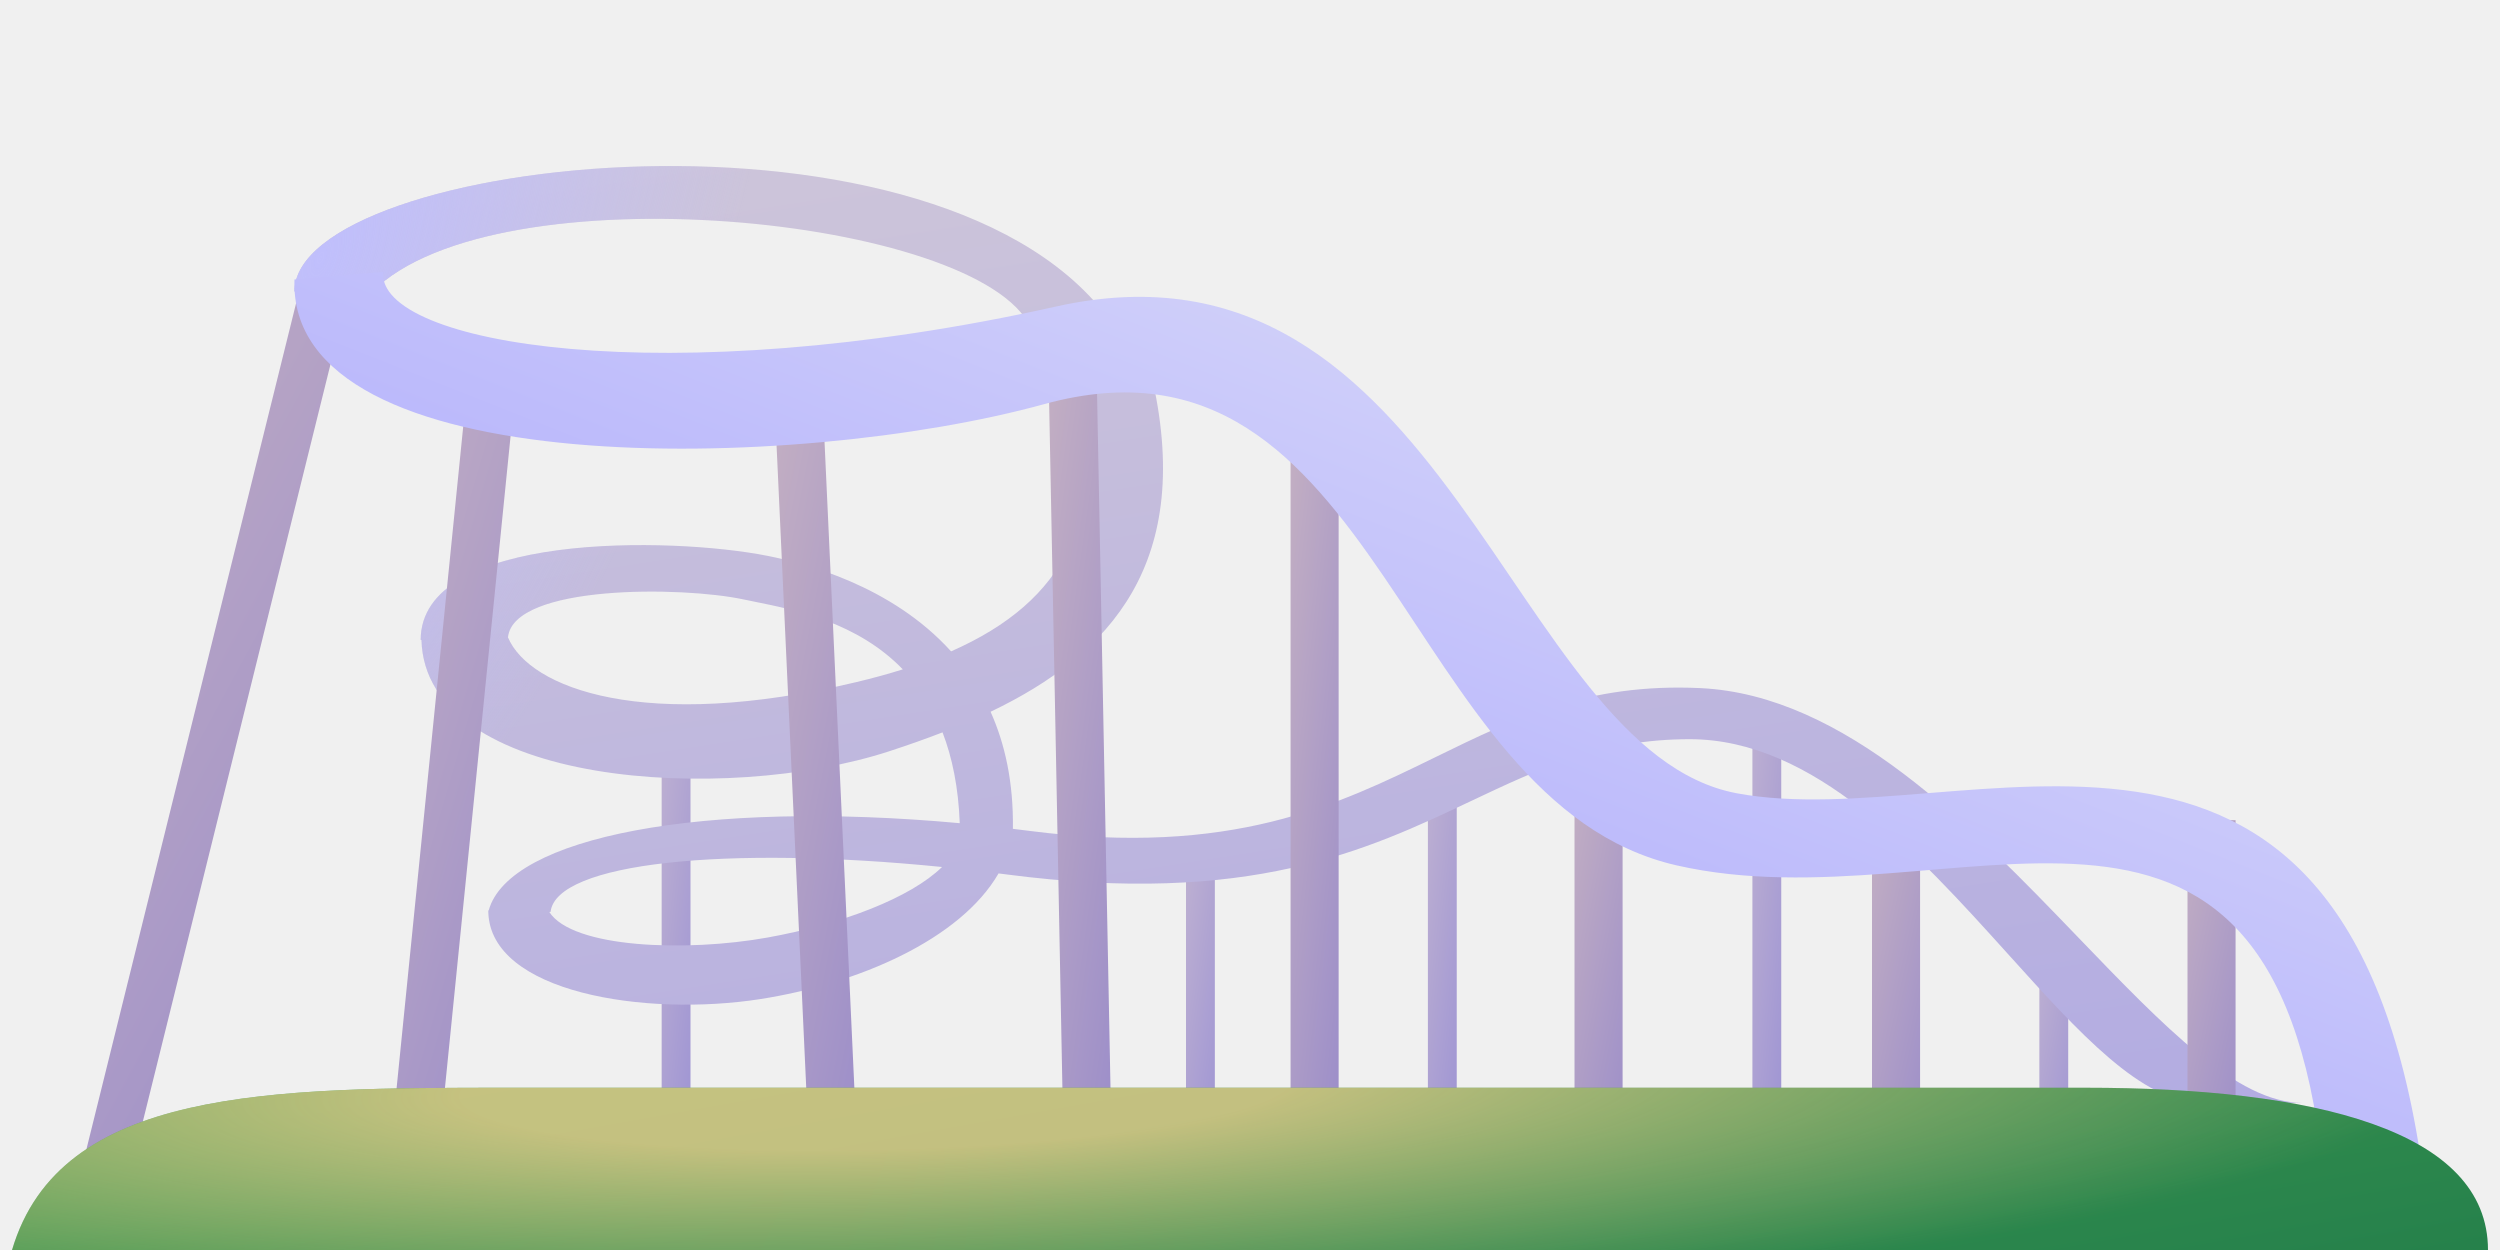
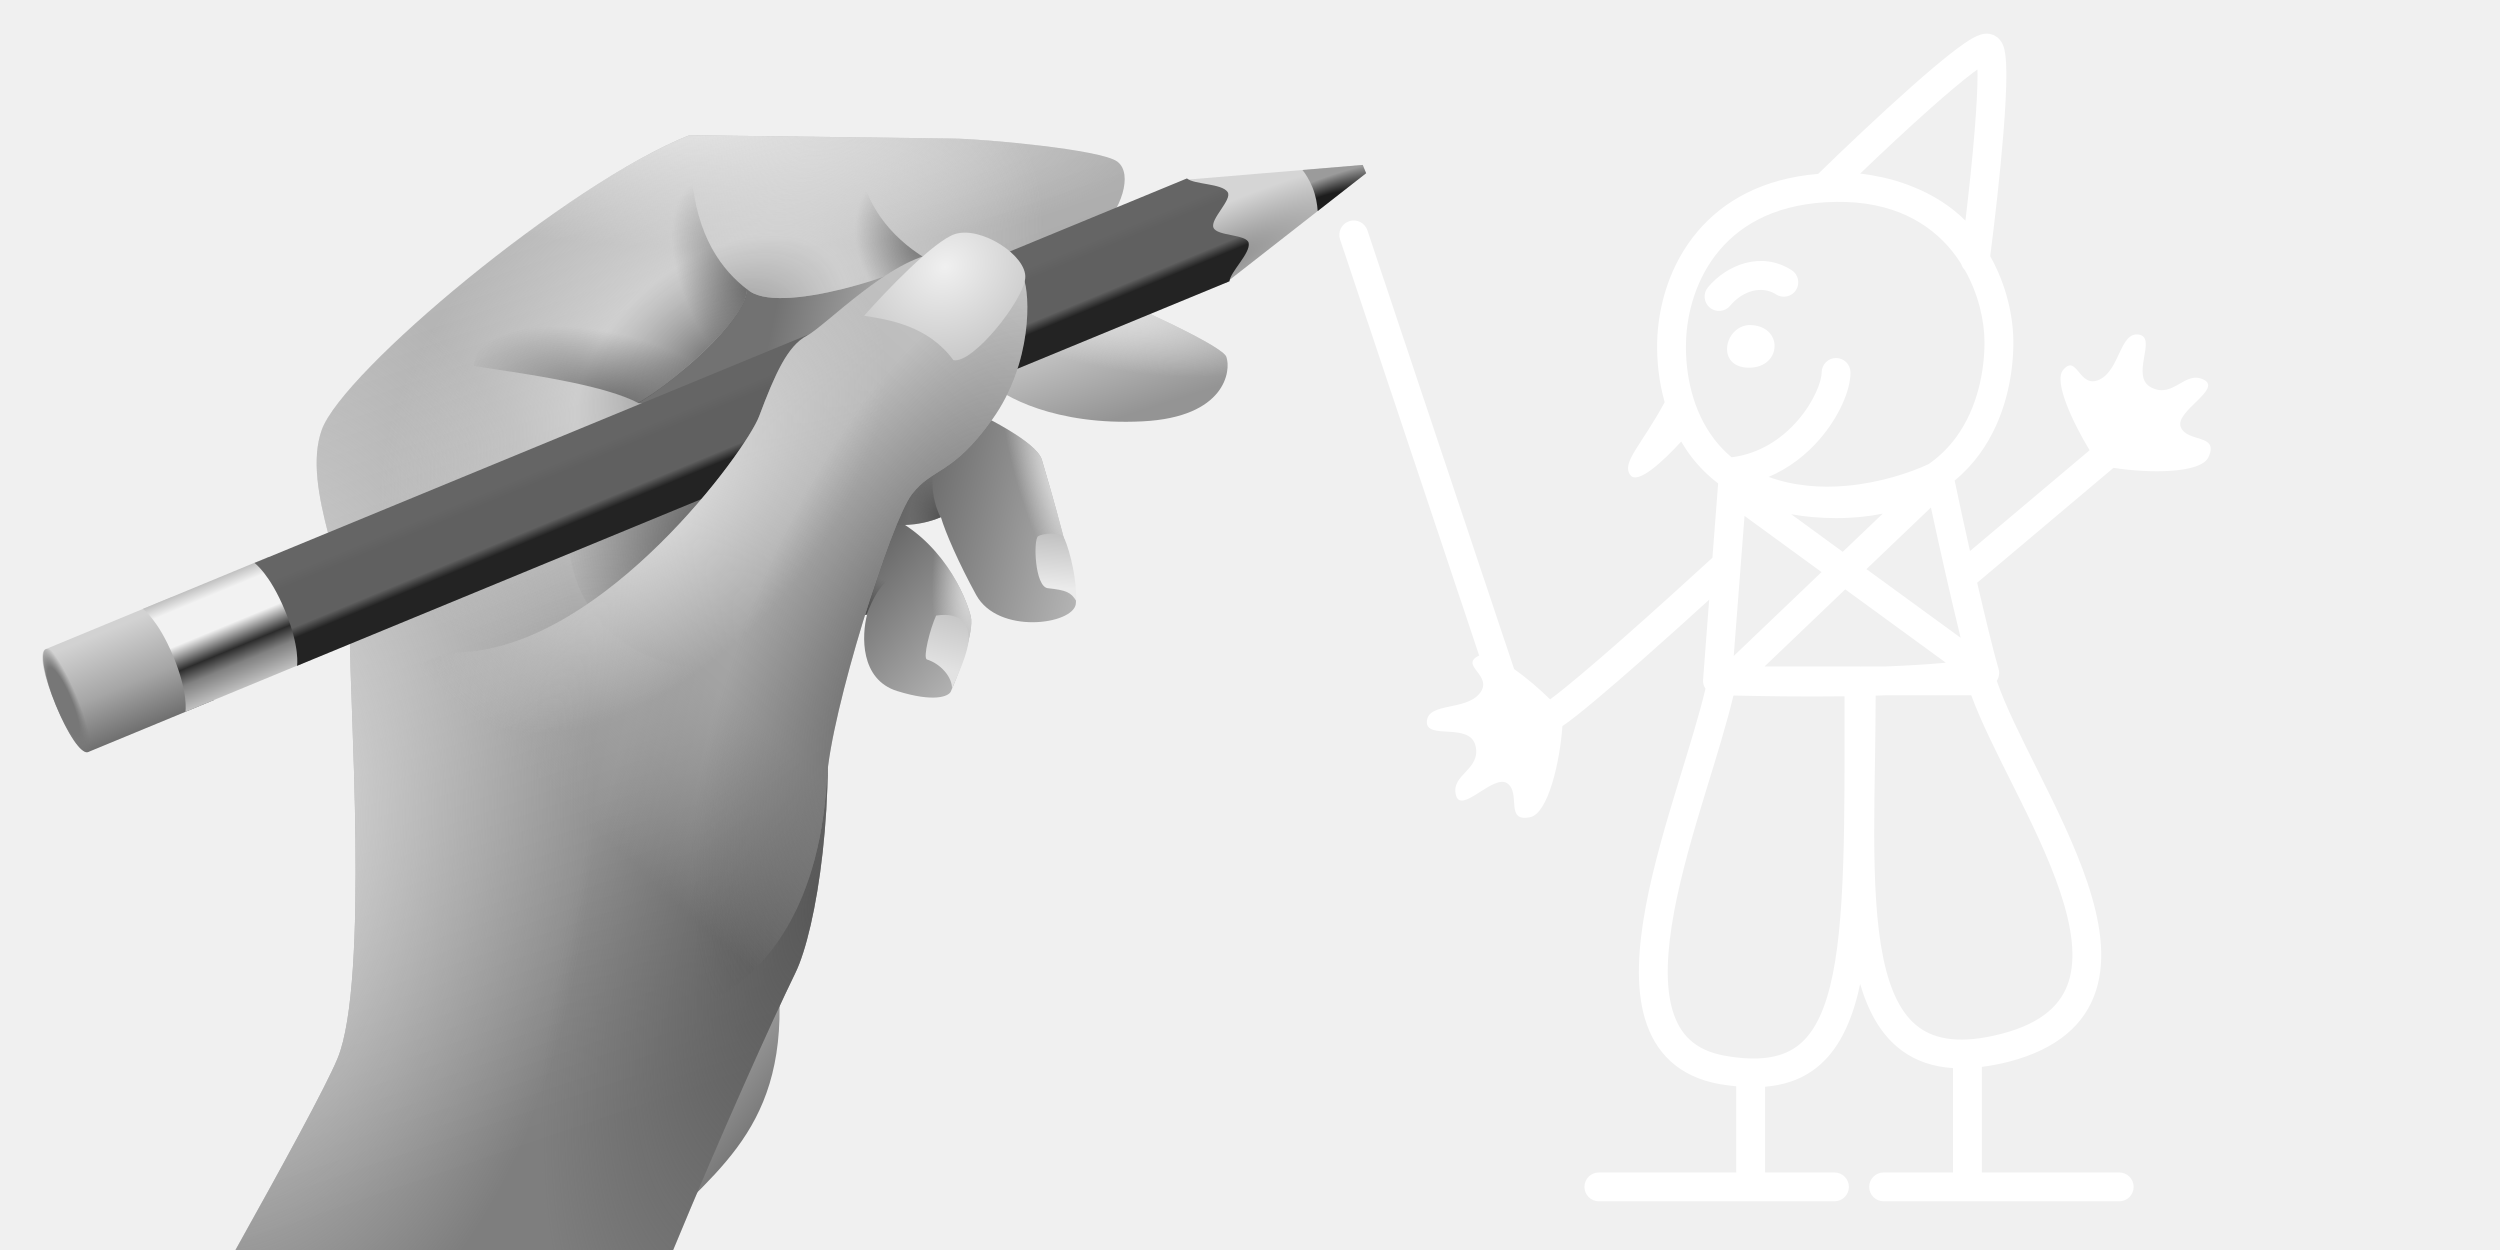
<svg xmlns="http://www.w3.org/2000/svg" viewBox="0 0 240 120" fill="none">
-   <path fill-rule="evenodd" clip-rule="evenodd" d="M63.519 117.855V71.541H66.288V117.855H63.519Z" fill="url(#paint0_linear_7588_1356)" />
-   <path fill-rule="evenodd" clip-rule="evenodd" d="M113.856 117.855L113.856 83.656L116.625 83.656L116.625 117.855L113.856 117.855Z" fill="url(#paint1_linear_7588_1356)" />
-   <path fill-rule="evenodd" clip-rule="evenodd" d="M137.077 117.855L137.077 74.755L139.846 74.755L139.846 117.855L137.077 117.855Z" fill="url(#paint2_linear_7588_1356)" />
-   <path fill-rule="evenodd" clip-rule="evenodd" d="M168.231 117.855L168.231 69.1L171 69.1L171 117.855L168.231 117.855Z" fill="url(#paint3_linear_7588_1356)" />
-   <path fill-rule="evenodd" clip-rule="evenodd" d="M195.779 117.855L195.779 92.022L198.548 92.022L198.548 117.855L195.779 117.855Z" fill="url(#paint4_linear_7588_1356)" />
-   <path fill-rule="evenodd" clip-rule="evenodd" d="M28.269 27.981C28.269 15 91.154 7.789 107.019 31.443L98.942 31.442C94.038 20.769 47.596 16.154 35.769 27.981H28.269ZM73.702 53.365C64.466 51.518 40.385 51.058 40.385 61.442H40.461C40.85 75.458 69.627 77.273 85.385 72.115C87.106 71.552 88.813 70.955 90.483 70.308C91.408 72.699 92.006 75.57 92.136 79.026C67.476 76.766 48.87 80.337 46.913 87.404H46.875C46.875 87.45 46.876 87.496 46.877 87.542C46.876 87.544 46.876 87.546 46.875 87.548H46.877C47.059 95.294 61.939 97.634 72.979 95.914C82.381 94.449 92.195 90.194 95.862 83.848C96.105 83.879 96.349 83.91 96.593 83.942C119.909 86.989 131.226 81.631 141.212 76.903C147.775 73.796 153.763 70.962 162.204 70.962C174.158 70.962 184.088 81.969 192.797 91.62C199.596 99.156 205.649 105.866 211.339 105.866H220.962C214.785 105.866 207.691 98.494 199.607 90.093C189.18 79.256 177.104 66.708 163.224 66.058C152.39 65.55 145.333 69.003 137.876 72.651C128.374 77.299 118.223 82.265 98.78 79.76C98.264 79.693 97.749 79.629 97.237 79.568C97.303 75.117 96.48 71.412 95.096 68.329C106.56 62.846 114.805 53.976 110.481 35.769L103.558 37.212C106.128 49.596 102.452 57.627 91.303 62.531C85.563 56.18 77.231 54.071 73.702 53.365ZM90.436 83.231C69.672 81.151 53.385 82.815 52.853 87.548H52.731C54.962 91.021 65.862 91.415 73.702 90C80.878 88.705 87.422 86.177 90.436 83.231ZM82.212 65.481C61.894 70.319 50.817 66.076 48.763 61.185C49.288 56.111 65.435 56.271 71.394 57.548C71.747 57.623 72.128 57.7 72.535 57.782L72.537 57.783L72.539 57.783L72.54 57.783C76.346 58.551 82.314 59.754 86.669 64.258C85.271 64.699 83.786 65.106 82.212 65.481Z" fill="url(#paint5_linear_7588_1356)" />
-   <path fill-rule="evenodd" clip-rule="evenodd" d="M28.269 27.981C28.269 15 91.154 7.789 107.019 31.443L98.942 31.442C94.038 20.769 47.596 16.154 35.769 27.981H28.269ZM73.702 53.365C64.466 51.518 40.385 51.058 40.385 61.442H40.461C40.85 75.458 69.627 77.273 85.385 72.115C87.106 71.552 88.813 70.955 90.483 70.308C91.408 72.699 92.006 75.57 92.136 79.026C67.476 76.766 48.87 80.337 46.913 87.404H46.875C46.875 87.45 46.876 87.496 46.877 87.542C46.876 87.544 46.876 87.546 46.875 87.548H46.877C47.059 95.294 61.939 97.634 72.979 95.914C82.381 94.449 92.195 90.194 95.862 83.848C96.105 83.879 96.349 83.91 96.593 83.942C119.909 86.989 131.226 81.631 141.212 76.903C147.775 73.796 153.763 70.962 162.204 70.962C174.158 70.962 184.088 81.969 192.797 91.62C199.596 99.156 205.649 105.866 211.339 105.866H220.962C214.785 105.866 207.691 98.494 199.607 90.093C189.18 79.256 177.104 66.708 163.224 66.058C152.39 65.55 145.333 69.003 137.876 72.651C128.374 77.299 118.223 82.265 98.78 79.76C98.264 79.693 97.749 79.629 97.237 79.568C97.303 75.117 96.48 71.412 95.096 68.329C106.56 62.846 114.805 53.976 110.481 35.769L103.558 37.212C106.128 49.596 102.452 57.627 91.303 62.531C85.563 56.18 77.231 54.071 73.702 53.365ZM90.436 83.231C69.672 81.151 53.385 82.815 52.853 87.548H52.731C54.962 91.021 65.862 91.415 73.702 90C80.878 88.705 87.422 86.177 90.436 83.231ZM82.212 65.481C61.894 70.319 50.817 66.076 48.763 61.185C49.288 56.111 65.435 56.271 71.394 57.548C71.747 57.623 72.128 57.7 72.535 57.782L72.537 57.783L72.539 57.783L72.54 57.783C76.346 58.551 82.314 59.754 86.669 64.258C85.271 64.699 83.786 65.106 82.212 65.481Z" fill="url(#paint6_radial_7588_1356)" />
-   <path fill-rule="evenodd" clip-rule="evenodd" d="M6.846 116.184L28.914 27.137L33.394 28.247L11.326 117.294L6.846 116.184Z" fill="url(#paint7_linear_7588_1356)" />
-   <path fill-rule="evenodd" clip-rule="evenodd" d="M36.79 117.203L44.723 38.425L49.315 38.888L41.383 117.666L36.79 117.203Z" fill="url(#paint8_linear_7588_1356)" />
-   <path fill-rule="evenodd" clip-rule="evenodd" d="M78.03 118.097L74.424 40.043L79.035 39.83L82.64 117.884L78.03 118.097Z" fill="url(#paint9_linear_7588_1356)" />
-   <path fill-rule="evenodd" clip-rule="evenodd" d="M102.26 118.314L100.673 36.393L105.288 36.304L106.874 118.225L102.26 118.314Z" fill="url(#paint10_linear_7588_1356)" />
-   <path fill-rule="evenodd" clip-rule="evenodd" d="M123.894 117.017L123.894 43.56L128.509 43.56L128.509 117.017L123.894 117.017Z" fill="url(#paint11_linear_7588_1356)" />
-   <path fill-rule="evenodd" clip-rule="evenodd" d="M151.154 117.017L151.154 74.442L155.769 74.442L155.769 117.017L151.154 117.017Z" fill="url(#paint12_linear_7588_1356)" />
-   <path fill-rule="evenodd" clip-rule="evenodd" d="M179.712 117.017L179.712 78.737L184.327 78.737L184.327 117.017L179.712 117.017Z" fill="url(#paint13_linear_7588_1356)" />
-   <path fill-rule="evenodd" clip-rule="evenodd" d="M210 117.017L210 78.737L214.615 78.737L214.615 117.017L210 117.017Z" fill="url(#paint14_linear_7588_1356)" />
-   <path d="M100.241 38.798C76.432 45.359 27.549 46.442 28.27 26.827L36.779 26.106C36.203 33.029 63.895 37.788 101.395 29.423C138.895 21.058 144.869 72.045 166.731 76.154C188.593 80.263 225 59.712 232.5 111.923H222.981C218.077 67.212 187.501 89.135 160.962 83.077C134.424 77.019 132.693 29.856 100.241 38.798Z" fill="url(#paint15_linear_7588_1356)" />
-   <path d="M49.038 104.423C25.961 104.423 5.769 104.423 1.154 120H238.846C238.846 108.461 222.115 104.423 200.192 104.423H49.038H49.038Z" fill="url(#paint16_linear_7588_1356)" />
-   <path d="M49.038 104.423C25.961 104.423 5.769 104.423 1.154 120H238.846C238.846 108.461 222.115 104.423 200.192 104.423H49.038H49.038Z" fill="url(#paint17_radial_7588_1356)" />
+   <path d="M91.75 29.767C91.75 29.767 58.325 42.799 56.255 42.899L67.272 27.341C71.401 25.46 89.378 20.947 89.378 20.947L91.75 29.767Z" fill="url(#paint0_linear_9808_1151)" />
+   <path d="M61.541 120C67.772 112.849 75.448 109.169 74.802 95.353C74.285 84.301 65.746 107.18 61.541 120Z" fill="url(#paint1_linear_9808_1151)" />
+   <path d="M30.884 41.282C32.875 35.668 54.514 17.58 66.183 12.981L91.546 13.302C94.398 13.338 105.708 14.339 107.267 15.517C108.826 16.695 107.601 20.238 105.518 22.198C102.915 24.648 94.106 26.274 89.071 24.638C87.643 26.027 74.484 30.495 71.703 27.729C71.661 30.79 64.365 36.905 61.191 38.685C84.437 42.29 80.437 85.032 76.351 93.406C74.008 98.207 69.138 109.081 64.625 119.998H22.605C27.064 112.006 31.255 104.371 32.397 101.63C35.477 94.234 33.519 66.594 33.593 61.143C33.668 55.692 28.893 46.897 30.884 41.282Z" fill="url(#paint2_linear_9808_1151)" />
+   <path d="M30.884 41.282C32.875 35.668 54.514 17.58 66.183 12.981L91.546 13.302C94.398 13.338 105.708 14.339 107.267 15.517C108.826 16.695 107.601 20.238 105.518 22.198C102.915 24.648 94.106 26.274 89.071 24.638C87.643 26.027 74.484 30.495 71.703 27.729C71.661 30.79 64.365 36.905 61.191 38.685C84.437 42.29 80.437 85.032 76.351 93.406C74.008 98.207 69.138 109.081 64.625 119.998H22.605C27.064 112.006 31.255 104.371 32.397 101.63C35.477 94.234 33.519 66.594 33.593 61.143C33.668 55.692 28.893 46.897 30.884 41.282Z" fill="url(#paint3_radial_9808_1151)" />
+   <path d="M30.884 41.282C32.875 35.668 54.514 17.58 66.183 12.981L91.546 13.302C94.398 13.338 105.708 14.339 107.267 15.517C108.826 16.695 107.601 20.238 105.518 22.198C102.915 24.648 94.106 26.274 89.071 24.638C87.643 26.027 74.484 30.495 71.703 27.729C71.661 30.79 64.365 36.905 61.191 38.685C84.437 42.29 80.437 85.032 76.351 93.406C74.008 98.207 69.138 109.081 64.625 119.998H22.605C27.064 112.006 31.255 104.371 32.397 101.63C35.477 94.234 33.519 66.594 33.593 61.143C33.668 55.692 28.893 46.897 30.884 41.282Z" fill="url(#paint4_radial_9808_1151)" />
+   <path d="M30.884 41.282C32.875 35.668 54.514 17.58 66.183 12.981L91.546 13.302C94.398 13.338 105.708 14.339 107.267 15.517C108.826 16.695 107.601 20.238 105.518 22.198C102.915 24.648 94.106 26.274 89.071 24.638C87.643 26.027 74.484 30.495 71.703 27.729C71.661 30.79 64.365 36.905 61.191 38.685C84.437 42.29 80.437 85.032 76.351 93.406C74.008 98.207 69.138 109.081 64.625 119.998H22.605C27.064 112.006 31.255 104.371 32.397 101.63C35.477 94.234 33.519 66.594 33.593 61.143C33.668 55.692 28.893 46.897 30.884 41.282Z" fill="url(#paint5_radial_9808_1151)" />
+   <path d="M30.884 41.282C32.875 35.668 54.514 17.58 66.183 12.981L91.546 13.302C94.398 13.338 105.708 14.339 107.267 15.517C108.826 16.695 107.601 20.238 105.518 22.198C102.915 24.648 94.106 26.274 89.071 24.638C87.643 26.027 74.484 30.495 71.703 27.729C71.661 30.79 64.365 36.905 61.191 38.685C84.437 42.29 80.437 85.032 76.351 93.406C74.008 98.207 69.138 109.081 64.625 119.998H22.605C27.064 112.006 31.255 104.371 32.397 101.63C35.477 94.234 33.519 66.594 33.593 61.143C33.668 55.692 28.893 46.897 30.884 41.282Z" fill="url(#paint6_radial_9808_1151)" />
+   <path d="M109.685 40.45C101.322 40.871 96.284 38.063 94.811 36.606L104.713 27.616C108.891 29.384 117.342 33.188 117.726 34.254C118.206 35.587 117.65 40.049 109.685 40.45Z" fill="url(#paint7_linear_9808_1151)" />
+   <path d="M109.685 40.45C101.322 40.871 96.284 38.063 94.811 36.606L104.713 27.616C108.891 29.384 117.342 33.188 117.726 34.254C118.206 35.587 117.65 40.049 109.685 40.45Z" fill="url(#paint8_radial_9808_1151)" />
+   <path fill-rule="evenodd" clip-rule="evenodd" d="M66.168 35.067C64.375 36.628 62.529 37.977 61.281 38.69C58.192 37.06 51.582 36.062 47.691 35.475C46.786 35.338 46.028 35.224 45.496 35.129C45.537 32.006 52.864 25.905 59.94 27.523C65.179 28.722 66.926 32.275 66.168 35.067Z" fill="url(#paint9_radial_9808_1151)" />
+   <path d="M83.24 59.006C80.981 59.242 78.778 57.842 77.958 57.113C78.279 53.69 80.076 47.323 84.695 49.241C90.467 51.639 92.714 57.306 93.188 59.137C93.567 60.601 92.066 64.594 91.268 66.408C91.041 66.847 89.696 67.449 86.128 66.341C82.561 65.232 82.716 60.989 83.24 59.006Z" fill="url(#paint10_linear_9808_1151)" />
+   <path d="M83.24 59.006C80.981 59.242 78.778 57.842 77.958 57.113C78.279 53.69 80.076 47.323 84.695 49.241C90.467 51.639 92.714 57.306 93.188 59.137C93.567 60.601 92.066 64.594 91.268 66.408C91.041 66.847 89.696 67.449 86.128 66.341C82.561 65.232 82.716 60.989 83.24 59.006Z" fill="url(#paint11_radial_9808_1151)" />
+   <path fill-rule="evenodd" clip-rule="evenodd" d="M79.003 57.873C79.022 57.793 79.045 57.711 79.07 57.627C80.197 53.911 84.921 54.097 85.648 55.558C84.608 55.847 83.724 57.586 83.195 59.013C81.615 59.163 80.066 58.52 79.003 57.873Z" fill="url(#paint12_radial_9808_1151)" />
+   <path d="M100.017 44.136C99.509 42.405 94.325 39.805 91.797 38.721C88.109 41.713 81.293 48.069 83.529 49.558C85.765 51.046 88.992 50.238 90.327 49.647C90.75 51.09 92.027 54.039 93.711 57.112C95.817 60.954 103.002 59.971 103.277 57.984C103.552 55.998 100.652 46.3 100.017 44.136Z" fill="url(#paint13_linear_9808_1151)" />
+   <path d="M100.017 44.136C99.509 42.405 94.325 39.805 91.797 38.721C88.109 41.713 81.293 48.069 83.529 49.558C85.765 51.046 88.992 50.238 90.327 49.647C90.75 51.09 92.027 54.039 93.711 57.112C95.817 60.954 103.002 59.971 103.277 57.984C103.552 55.998 100.652 46.3 100.017 44.136Z" fill="url(#paint14_radial_9808_1151)" />
+   <path fill-rule="evenodd" clip-rule="evenodd" d="M88.892 24.829C87.703 25.685 83.339 27.329 79.242 28.155C78.43 27.57 77.852 26.813 77.622 25.851C76.239 20.062 80.048 15.85 82.563 15.883C82.997 19.439 85.357 22.697 88.892 24.829Z" fill="url(#paint15_radial_9808_1151)" />
+   <path fill-rule="evenodd" clip-rule="evenodd" d="M71.914 27.938C71.915 27.936 71.915 27.933 71.915 27.931C71.875 27.901 71.835 27.871 71.795 27.841C71.834 27.874 71.873 27.907 71.914 27.938ZM71.712 27.776C71.682 29.248 69.997 31.415 67.901 33.47C65.369 32.882 62.389 29.071 61.032 26.461C58.686 21.953 66.175 13.594 66.385 16.582C66.819 22.781 69.382 25.974 71.712 27.776Z" fill="url(#paint16_radial_9808_1151)" />
+   <path d="M65.682 63.993C54.224 61.853 53.474 51.185 55.118 46.1L62.74 40.478L78.075 44.466C74.762 54.688 73.484 65.451 65.682 63.993Z" fill="url(#paint17_radial_9808_1151)" />
+   <path fill-rule="evenodd" clip-rule="evenodd" d="M90.293 49.663C89.278 47.626 89.432 45.475 89.775 44.376C87.702 44.376 83.507 46.877 83.87 49.764C86.062 50.957 89.007 50.223 90.293 49.663Z" fill="url(#paint18_radial_9808_1151)" />
+   <path d="M4.364 62.324C3.861 62.531 3.89 64.143 5.359 67.695C6.828 71.248 7.984 72.393 8.447 72.202C8.91 72.01 20.544 67.201 20.544 67.201C20.771 63.851 18.987 59.535 16.461 57.323C16.461 57.323 4.866 62.116 4.364 62.324Z" fill="url(#paint19_linear_9808_1151)" />
+   <path d="M13.715 58.456C13.715 58.456 15.176 59.476 16.644 63.028C18.113 66.581 17.799 68.334 17.799 68.334L29.896 63.333C30.122 59.983 28.338 55.667 25.812 53.455L13.715 58.456Z" fill="url(#paint20_linear_9808_1151)" />
+   <path d="M113.597 17.274L117.68 27.152L131.147 16.628L130.819 15.835L113.597 17.274Z" fill="url(#paint21_radial_9808_1151)" />
+   <path fill-rule="evenodd" clip-rule="evenodd" d="M126.498 20.261L131.147 16.628L130.819 15.834L125.036 16.318C125.326 16.677 125.68 17.226 125.993 17.983C126.322 18.781 126.457 19.616 126.498 20.261Z" fill="url(#paint22_radial_9808_1151)" />
+   <path d="M24.431 54.044C24.431 54.044 25.891 55.063 27.36 58.615C28.828 62.168 28.514 63.921 28.514 63.921L118.03 27.006C118.09 26.113 120.074 24.296 119.873 23.324C119.696 22.473 116.836 22.686 116.494 21.859C116.151 21.031 118.328 19.162 117.852 18.436C117.308 17.605 114.621 17.719 113.947 17.129L24.431 54.044Z" fill="url(#paint23_linear_9808_1151)" />
+   <path d="M7.536 66.794C6.409 64.066 5.006 62.057 4.404 62.306C3.802 62.555 4.228 64.968 5.355 67.695C6.482 70.423 7.885 72.432 8.487 72.183C9.089 71.934 8.664 69.521 7.536 66.794Z" fill="url(#paint24_radial_9808_1151)" />
+   <path d="M72.876 39.966C71.639 43.266 58.148 61.76 44.549 62.598C30.951 63.436 38.285 85.236 46.566 92.856C56.789 102.263 77.889 100.548 79.373 74.831C79.745 68.375 85.512 50.081 87.537 47.455C89.561 44.828 91.374 45.681 95.259 40.26C99.144 34.838 98.9 28.202 98.256 26.701C97.613 25.2 94.812 23.837 90.163 24.273C85.514 24.709 79.292 31.261 77.455 32.232C75.618 33.203 74.423 35.84 72.876 39.966Z" fill="url(#paint25_linear_9808_1151)" />
+   <path d="M72.876 39.966C71.639 43.266 58.148 61.76 44.549 62.598C30.951 63.436 38.285 85.236 46.566 92.856C56.789 102.263 77.889 100.548 79.373 74.831C79.745 68.375 85.512 50.081 87.537 47.455C89.561 44.828 91.374 45.681 95.259 40.26C99.144 34.838 98.9 28.202 98.256 26.701C97.613 25.2 94.812 23.837 90.163 24.273C85.514 24.709 79.292 31.261 77.455 32.232C75.618 33.203 74.423 35.84 72.876 39.966Z" fill="url(#paint26_radial_9808_1151)" />
+   <path d="M72.876 39.966C71.639 43.266 58.148 61.76 44.549 62.598C30.951 63.436 38.285 85.236 46.566 92.856C56.789 102.263 77.889 100.548 79.373 74.831C79.745 68.375 85.512 50.081 87.537 47.455C89.561 44.828 91.374 45.681 95.259 40.26C99.144 34.838 98.9 28.202 98.256 26.701C97.613 25.2 94.812 23.837 90.163 24.273C85.514 24.709 79.292 31.261 77.455 32.232C75.618 33.203 74.423 35.84 72.876 39.966Z" fill="url(#paint27_radial_9808_1151)" />
+   <path d="M91.521 34.572C89.078 31.223 85.216 30.675 82.954 30.314C85.03 27.964 89.682 23.106 91.68 22.469C94.178 21.672 98.618 24.55 98.424 26.703C98.23 28.856 93.382 34.97 91.521 34.572Z" fill="url(#paint28_radial_9808_1151)" />
+   <path d="M92.992 61.353C93.007 60.159 92.446 58.713 89.871 59.094C89.302 60.302 88.571 63.18 88.987 63.311C90.308 63.727 91.41 64.994 91.395 66.099C91.966 64.78 92.976 62.546 92.992 61.353Z" fill="url(#paint29_linear_9808_1151)" />
+   <path d="M102.077 51.506C101.793 51.108 100.143 51.178 99.662 51.475C99.182 51.771 99.329 56.328 100.594 56.468C102.366 56.663 102.806 56.848 103.322 57.694C103.359 54.876 102.361 51.905 102.077 51.506Z" fill="url(#paint30_linear_9808_1151)" />
+   <path d="M167.912 31.202C171.251 31.203 171.099 35.298 167.912 35.299C164.724 35.299 165.483 31.354 167.912 31.202Z" fill="white" />
+   <path d="M163.964 27.578C165.762 25.422 169.092 24.068 172 25.937C172.643 26.351 172.827 27.206 172.415 27.849C172.001 28.491 171.147 28.677 170.504 28.263C169.163 27.402 167.329 27.869 166.091 29.354C165.602 29.941 164.727 30.019 164.14 29.53C163.554 29.04 163.475 28.165 163.964 27.578Z" fill="white" />
+   <path fill-rule="evenodd" clip-rule="evenodd" d="M190.989 3.248L191.395 3.365L191.778 3.609C192.096 3.879 192.243 4.214 192.301 4.361C192.405 4.626 192.461 4.917 192.499 5.173C192.577 5.695 192.609 6.36 192.612 7.088C192.616 8.562 192.508 10.517 192.341 12.628C192.025 16.628 191.484 21.305 191.061 24.594C192.625 27.374 193.283 30.402 193.283 32.87C193.283 35.931 192.564 40.126 190.038 43.592C189.367 44.514 188.573 45.369 187.649 46.134C188.031 47.992 188.559 50.414 189.119 52.9L200.603 43.223C199.013 40.617 197.14 36.642 198.043 35.538C199.409 33.868 199.562 37.359 201.536 36.448C203.509 35.537 203.51 31.818 205.331 32.121C207.152 32.425 204.42 36.147 206.543 37.21C208.669 38.272 209.734 35.538 211.555 36.448C213.377 37.359 208.749 39.487 209.356 41.005C209.964 42.521 213.073 41.613 212.011 43.89C211.269 45.476 206.252 45.447 202.897 44.913L189.808 55.942C190.633 59.504 191.429 62.77 191.859 64.204C191.974 64.588 191.916 65.005 191.701 65.344L191.688 65.357C192.518 67.775 194.012 70.739 195.659 74.034C197.372 77.462 199.217 81.204 200.409 84.779C201.589 88.319 202.22 91.953 201.225 95.078C200.184 98.343 197.493 100.717 192.851 101.924C191.947 102.159 191.082 102.313 190.259 102.42V112.557H203.447C204.211 112.557 204.83 113.176 204.831 113.941C204.83 114.705 204.212 115.324 203.447 115.324H180.825C180.062 115.323 179.442 114.704 179.442 113.941C179.442 113.177 180.062 112.558 180.825 112.557H187.487V102.537C185.59 102.417 183.957 101.867 182.583 100.861C180.584 99.395 179.355 97.127 178.572 94.46C178.503 94.778 178.44 95.091 178.364 95.393C177.54 98.671 176.204 101.277 173.929 102.835C172.644 103.715 171.148 104.184 169.449 104.327V112.557H176.111C176.874 112.558 177.494 113.177 177.495 113.941C177.494 114.704 176.874 115.323 176.111 115.324H153.489C152.725 115.324 152.106 114.705 152.106 113.941C152.106 113.177 152.725 112.557 153.489 112.557H166.677V104.286C166.162 104.234 165.631 104.171 165.086 104.074C163.164 103.731 161.591 102.994 160.376 101.884C159.164 100.776 158.381 99.365 157.915 97.8C157 94.724 157.271 90.898 157.992 87.023C158.72 83.115 159.951 78.951 161.124 75.124C162.163 71.736 163.127 68.639 163.725 66.119C163.557 65.865 163.472 65.562 163.495 65.254L164.081 57.569C162.137 59.336 159.818 61.434 157.6 63.388C154.434 66.177 151.377 68.782 150.005 69.698L149.992 69.702C149.759 73.094 148.629 78.09 146.895 78.451C144.437 78.961 146.038 76.141 144.7 75.201C143.362 74.262 140.23 78.28 139.76 76.301C139.292 74.319 142.195 73.908 141.649 71.595C141.1 69.286 136.857 71.089 136.979 69.247C137.103 67.405 140.724 68.259 142.063 66.547C143.401 64.836 140.039 63.888 141.978 62.942L142 62.932L128.646 22.985C128.404 22.261 128.796 21.479 129.52 21.236C130.245 20.995 131.026 21.386 131.269 22.111L145.354 64.226C146.546 65.065 147.81 66.154 148.811 67.138C150.151 66.162 152.826 63.903 155.77 61.31C158.886 58.565 162.216 55.541 164.392 53.544L164.942 46.409C163.947 45.648 163.09 44.787 162.368 43.844C162.008 43.374 161.687 42.886 161.395 42.389C159.692 44.254 157.239 46.537 156.527 45.625C155.598 44.43 157.572 42.768 159.808 38.612C159.244 36.616 159.045 34.614 159.087 32.838C159.169 29.405 160.267 25.396 162.981 22.201C165.473 19.269 169.24 17.131 174.542 16.693C176.906 14.385 180.432 11.036 183.53 8.292C185.109 6.892 186.601 5.629 187.78 4.74C188.364 4.3 188.914 3.92 189.376 3.663C189.602 3.537 189.861 3.411 190.124 3.329C190.268 3.285 190.599 3.189 190.989 3.248ZM166.402 66.804C165.769 69.454 164.778 72.648 163.77 75.936C162.595 79.769 161.41 83.797 160.714 87.533C160.013 91.303 159.849 94.589 160.57 97.011C160.923 98.194 161.476 99.133 162.247 99.838C163.015 100.539 164.081 101.081 165.573 101.347C168.804 101.923 170.913 101.544 172.365 100.55C173.833 99.544 174.926 97.708 175.678 94.717C176.429 91.732 176.786 87.798 176.949 82.863C177.1 78.303 177.079 72.97 177.075 66.845C173.004 66.898 169.185 66.829 166.447 66.773C166.433 66.784 166.418 66.794 166.402 66.804ZM181.073 66.746C180.737 66.758 180.4 66.772 180.064 66.782C180.052 68.852 180.034 70.906 180.001 72.907C179.96 75.368 179.92 77.755 179.924 80.033C179.932 84.608 180.118 88.663 180.785 91.918C181.457 95.197 182.569 97.415 184.219 98.625C185.819 99.798 188.255 100.256 192.152 99.243C196.148 98.203 197.912 96.356 198.588 94.235C199.308 91.973 198.917 89.045 197.786 85.653C196.666 82.296 194.911 78.727 193.184 75.273C191.681 72.266 190.174 69.293 189.24 66.746H181.073ZM169.4 63.978H178.468C178.506 63.978 178.543 63.984 178.581 63.987C178.62 63.984 178.658 63.978 178.698 63.978H181.033C182.997 63.906 184.95 63.788 186.802 63.622L177.143 56.577L169.4 63.978ZM166.438 62.973L174.867 54.919L167.475 49.528L166.438 62.973ZM179.176 54.635L188.222 61.229C187.333 57.604 186.184 52.545 185.369 48.721L179.176 54.635ZM180.74 49.312C179.382 49.585 177.892 49.74 176.26 49.74C174.702 49.74 173.271 49.603 171.955 49.366L176.9 52.976L180.74 49.312ZM176.278 19.38C170.795 19.451 167.28 21.424 165.095 23.995C162.876 26.607 161.925 29.962 161.855 32.906C161.784 35.894 162.468 39.419 164.568 42.163C165.038 42.778 165.591 43.361 166.231 43.899C168.925 43.568 171.07 42.108 172.577 40.37C173.354 39.473 173.942 38.524 174.331 37.674C174.73 36.8 174.88 36.123 174.88 35.754C174.881 34.99 175.5 34.37 176.264 34.37C177.027 34.372 177.647 34.991 177.648 35.754C177.648 36.675 177.336 37.764 176.85 38.828C176.352 39.917 175.621 41.087 174.673 42.181C173.442 43.602 171.801 44.927 169.792 45.783C172.198 46.667 174.797 46.86 177.283 46.635C180.487 46.344 183.374 45.383 185.152 44.552C186.236 43.794 187.106 42.91 187.798 41.961C189.864 39.126 190.511 35.577 190.511 32.87C190.511 30.819 189.945 28.267 188.632 25.937C188.497 25.8 188.385 25.636 188.316 25.446C188.299 25.399 188.274 25.353 188.253 25.302C187.989 24.887 187.705 24.476 187.388 24.085C185.21 21.401 181.705 19.309 176.278 19.38ZM189.448 6.949C188.357 7.771 186.929 8.979 185.364 10.365C183.128 12.346 180.664 14.664 178.581 16.657C179.256 16.741 179.9 16.854 180.514 16.986C181.492 17.183 182.405 17.454 183.259 17.784C185.632 18.673 187.415 19.91 188.681 21.182C189.008 18.409 189.355 15.235 189.578 12.411C189.744 10.322 189.849 8.455 189.844 7.097C189.844 6.946 189.834 6.802 189.831 6.669C189.711 6.755 189.582 6.847 189.448 6.949Z" fill="white" />
  <defs>
-     <linearGradient id="paint0_linear_7588_1356" x1="66.571" y1="203.194" x2="33.807" y2="199.516" gradientUnits="userSpaceOnUse">
-       <stop offset="0.028" stop-color="#746FD7" />
-       <stop offset="1" stop-color="#FFEACC" />
+     <linearGradient id="paint0_linear_9808_1151" x1="89.937" y1="28.914" x2="75.269" y2="25.787" gradientUnits="userSpaceOnUse">
+       <stop stop-color="#C1C1C1" />
+       <stop offset="1" stop-color="#727272" />
    </linearGradient>
-     <linearGradient id="paint1_linear_7588_1356" x1="116.907" y1="180.871" x2="84.48" y2="175.941" gradientUnits="userSpaceOnUse">
-       <stop offset="0.028" stop-color="#746FD7" />
-       <stop offset="1" stop-color="#FFEACC" />
+     <linearGradient id="paint1_linear_9808_1151" x1="62.165" y1="97.603" x2="76.687" y2="109.034" gradientUnits="userSpaceOnUse">
+       <stop stop-color="#C9C9C9" />
+       <stop offset="1" stop-color="#646464" />
    </linearGradient>
-     <linearGradient id="paint2_linear_7588_1356" x1="140.128" y1="197.272" x2="107.428" y2="193.327" gradientUnits="userSpaceOnUse">
-       <stop offset="0.028" stop-color="#746FD7" />
-       <stop offset="1" stop-color="#FFEACC" />
+     <linearGradient id="paint2_linear_9808_1151" x1="22.654" y1="-29.061" x2="67.997" y2="104.611" gradientUnits="userSpaceOnUse">
+       <stop stop-color="#E1E1E1" />
+       <stop offset="1" stop-color="#7E7E7E" />
    </linearGradient>
-     <linearGradient id="paint3_linear_7588_1356" x1="171.282" y1="207.692" x2="138.479" y2="204.194" gradientUnits="userSpaceOnUse">
-       <stop offset="0.028" stop-color="#746FD7" />
-       <stop offset="1" stop-color="#FFEACC" />
+     <radialGradient id="paint3_radial_9808_1151" cx="0" cy="0" r="1" gradientUnits="userSpaceOnUse" gradientTransform="translate(65.7379 12.1793) rotate(1.76051) scale(44.1385 11.6377)">
+       <stop stop-color="#E3E3E3" />
+       <stop offset="1" stop-color="#E3E3E3" stop-opacity="0" />
+     </radialGradient>
+     <radialGradient id="paint4_radial_9808_1151" cx="0" cy="0" r="1" gradientUnits="userSpaceOnUse" gradientTransform="translate(21.9086 79.8818) rotate(-85.9838) scale(55.7656 35.1008)">
+       <stop stop-color="#E3E3E3" />
+       <stop offset="1" stop-color="#E3E3E3" stop-opacity="0" />
+     </radialGradient>
+     <radialGradient id="paint5_radial_9808_1151" cx="0" cy="0" r="1" gradientUnits="userSpaceOnUse" gradientTransform="translate(68.3272 34.37) rotate(-38.4925) scale(36.6617 22.1781)">
+       <stop stop-color="#717171" />
+       <stop offset="0.411" stop-color="#E3E3E3" stop-opacity="0.6" />
+       <stop offset="1" stop-color="#E3E3E3" stop-opacity="0" />
+     </radialGradient>
+     <radialGradient id="paint6_radial_9808_1151" cx="0" cy="0" r="1" gradientUnits="userSpaceOnUse" gradientTransform="translate(79.0206 85.927) rotate(107.837) scale(52.3891 22.9706)">
+       <stop stop-color="#575757" />
+       <stop offset="1" stop-color="#565656" stop-opacity="0" />
+     </radialGradient>
+     <linearGradient id="paint7_linear_9808_1151" x1="95.484" y1="29.961" x2="99.566" y2="42.655" gradientUnits="userSpaceOnUse">
+       <stop stop-color="#E0E0E0" />
+       <stop offset="1" stop-color="#949494" />
    </linearGradient>
-     <linearGradient id="paint4_linear_7588_1356" x1="198.83" y1="165.456" x2="166.946" y2="159.039" gradientUnits="userSpaceOnUse">
-       <stop offset="0.028" stop-color="#746FD7" />
-       <stop offset="1" stop-color="#FFEACC" />
+     <radialGradient id="paint8_radial_9808_1151" cx="0" cy="0" r="1" gradientUnits="userSpaceOnUse" gradientTransform="translate(104.702 28.4448) rotate(13.4921) scale(19.5502 6.44751)">
+       <stop stop-color="#E3E3E3" />
+       <stop offset="1" stop-color="#E3E3E3" stop-opacity="0" />
+     </radialGradient>
+     <radialGradient id="paint9_radial_9808_1151" cx="0" cy="0" r="1" gradientUnits="userSpaceOnUse" gradientTransform="translate(58.8737 39.2017) rotate(-164.504) scale(14.66 7.05645)">
+       <stop stop-color="#474747" stop-opacity="0.72" />
+       <stop offset="1" stop-color="#474747" stop-opacity="0" />
+     </radialGradient>
+     <linearGradient id="paint10_linear_9808_1151" x1="99.351" y1="64.654" x2="84.535" y2="50.904" gradientUnits="userSpaceOnUse">
+       <stop stop-color="#C9C9C9" />
+       <stop offset="1" stop-color="#646464" />
    </linearGradient>
-     <linearGradient id="paint5_linear_7588_1356" x1="188.654" y1="239.423" x2="118.846" y2="-210.577" gradientUnits="userSpaceOnUse">
-       <stop stop-color="#9590EB" />
-       <stop offset="1" stop-color="#FFF4CA" />
+     <radialGradient id="paint11_radial_9808_1151" cx="0" cy="0" r="1" gradientUnits="userSpaceOnUse" gradientTransform="translate(93.2966 55.9874) rotate(90.7524) scale(11.0324 3.82825)">
+       <stop stop-color="#E3E3E3" />
+       <stop offset="1" stop-color="#E3E3E3" stop-opacity="0" />
+     </radialGradient>
+     <radialGradient id="paint12_radial_9808_1151" cx="0" cy="0" r="1" gradientUnits="userSpaceOnUse" gradientTransform="translate(83.4853 59.1776) rotate(-54.6734) scale(3.72557 4.28767)">
+       <stop stop-color="#474747" />
+       <stop offset="1" stop-color="#474747" stop-opacity="0" />
+     </radialGradient>
+     <linearGradient id="paint13_linear_9808_1151" x1="109.452" y1="54.367" x2="86.018" y2="48.809" gradientUnits="userSpaceOnUse">
+       <stop stop-color="#C9C9C9" />
+       <stop offset="1" stop-color="#646464" />
    </linearGradient>
-     <radialGradient id="paint6_radial_7588_1356" cx="0" cy="0" r="1" gradientUnits="userSpaceOnUse" gradientTransform="translate(31.1538 24.2331) rotate(20.4002) scale(37.2395 79.795)">
-       <stop stop-color="#C0BFFC" />
-       <stop offset="1" stop-color="#C0BFFC" stop-opacity="0" />
+     <radialGradient id="paint14_radial_9808_1151" cx="0" cy="0" r="1" gradientUnits="userSpaceOnUse" gradientTransform="translate(101.485 46.0624) rotate(72.9685) scale(13.8439 3.79292)">
+       <stop stop-color="#E3E3E3" />
+       <stop offset="1" stop-color="#E3E3E3" stop-opacity="0" />
    </radialGradient>
-     <linearGradient id="paint7_linear_7588_1356" x1="36.637" y1="283.256" x2="-178.285" y2="166.357" gradientUnits="userSpaceOnUse">
-       <stop stop-color="#655FD3" />
-       <stop offset="1" stop-color="#FFE2B8" />
+     <radialGradient id="paint15_radial_9808_1151" cx="0" cy="0" r="1" gradientUnits="userSpaceOnUse" gradientTransform="translate(88.0875 23.8505) rotate(64.6197) scale(7.73759 5.54047)">
+       <stop stop-color="#474747" stop-opacity="0.58" />
+       <stop offset="1" stop-color="#474747" stop-opacity="0" />
+     </radialGradient>
+     <radialGradient id="paint16_radial_9808_1151" cx="0" cy="0" r="1" gradientUnits="userSpaceOnUse" gradientTransform="translate(71.9177 27.7448) rotate(-116.398) scale(11.4907 6.01884)">
+       <stop stop-color="#474747" stop-opacity="0.65" />
+       <stop offset="1" stop-color="#474747" stop-opacity="0" />
+     </radialGradient>
+     <radialGradient id="paint17_radial_9808_1151" cx="0" cy="0" r="1" gradientUnits="userSpaceOnUse" gradientTransform="translate(71.8212 54.3806) rotate(146.856) scale(16.3528 21.8147)">
+       <stop stop-color="#474747" />
+       <stop offset="1" stop-color="#474747" stop-opacity="0" />
+     </radialGradient>
+     <radialGradient id="paint18_radial_9808_1151" cx="0" cy="0" r="1" gradientUnits="userSpaceOnUse" gradientTransform="translate(90.6002 49.7139) rotate(-94.813) scale(4.29 3.22874)">
+       <stop stop-color="#4F4F4F" />
+       <stop offset="1" stop-color="#4F4F4F" stop-opacity="0" />
+     </radialGradient>
+     <linearGradient id="paint19_linear_9808_1151" x1="13.735" y1="70.016" x2="9.885" y2="60.701" gradientUnits="userSpaceOnUse">
+       <stop stop-color="#6F6F6F" />
+       <stop offset="0.451" stop-color="#A6A6A6" />
+       <stop offset="1" stop-color="#D2D2D2" />
    </linearGradient>
-     <linearGradient id="paint8_linear_7588_1356" x1="50.846" y1="263.533" x2="-70.231" y2="228.183" gradientUnits="userSpaceOnUse">
-       <stop stop-color="#655FD3" />
-       <stop offset="1" stop-color="#FFE2B8" />
+     <linearGradient id="paint20_linear_9808_1151" x1="24.363" y1="65.62" x2="20.28" y2="55.742" gradientUnits="userSpaceOnUse">
+       <stop stop-color="#C0C0C0" />
+       <stop offset="0.219" stop-color="#818181" />
+       <stop offset="0.36" stop-color="#2C2C2C" />
+       <stop offset="0.579" stop-color="#F2F2F2" />
+       <stop offset="0.877" stop-color="#F2F2F2" />
+       <stop offset="1" stop-color="#C0C0C0" />
    </linearGradient>
-     <linearGradient id="paint9_linear_7588_1356" x1="83.644" y1="262.174" x2="0.572" y2="246.066" gradientUnits="userSpaceOnUse">
-       <stop stop-color="#655FD3" />
-       <stop offset="1" stop-color="#FFE2B8" />
+     <radialGradient id="paint21_radial_9808_1151" cx="0" cy="0" r="1" gradientUnits="userSpaceOnUse" gradientTransform="translate(115.736 26.0279) rotate(-25.3118) scale(22.6086 5.16468)">
+       <stop stop-color="#898989" />
+       <stop offset="1" stop-color="#D5D5D5" />
+     </radialGradient>
+     <radialGradient id="paint22_radial_9808_1151" cx="0" cy="0" r="1" gradientUnits="userSpaceOnUse" gradientTransform="translate(126.336 19.8709) rotate(-21.9392) scale(10.3314 2.36109)">
+       <stop offset="0.324" stop-color="#1D1D1D" />
+       <stop offset="1" stop-color="#9B9B9B" />
+     </radialGradient>
+     <linearGradient id="paint23_linear_9808_1151" x1="33.388" y1="61.996" x2="29.304" y2="52.118" gradientUnits="userSpaceOnUse">
+       <stop offset="0.246" stop-color="#232323" />
+       <stop offset="0.338" stop-color="#606060" />
+       <stop offset="0.702" stop-color="#606060" />
+       <stop offset="0.803" stop-color="#656565" />
+       <stop offset="1" stop-color="#656565" />
    </linearGradient>
-     <linearGradient id="paint10_linear_7588_1356" x1="107.632" y1="269.28" x2="43.822" y2="260.368" gradientUnits="userSpaceOnUse">
-       <stop stop-color="#655FD3" />
-       <stop offset="1" stop-color="#FFE2B8" />
+     <radialGradient id="paint24_radial_9808_1151" cx="0" cy="0" r="1" gradientUnits="userSpaceOnUse" gradientTransform="translate(6.09515 67.3897) rotate(-112.459) scale(6.28254 1.3874)">
+       <stop offset="0.567" stop-color="#777777" />
+       <stop offset="1" stop-color="#777777" stop-opacity="0" />
+     </radialGradient>
+     <linearGradient id="paint25_linear_9808_1151" x1="100.349" y1="14.925" x2="48.114" y2="72.816" gradientUnits="userSpaceOnUse">
+       <stop stop-color="#CFCFCF" />
+       <stop offset="0.758" stop-color="#A2A2A2" />
+       <stop offset="0.987" stop-color="#A8A8A8" stop-opacity="0" />
    </linearGradient>
-     <linearGradient id="paint11_linear_7588_1356" x1="129.073" y1="252.238" x2="81.297" y2="246.694" gradientUnits="userSpaceOnUse">
-       <stop stop-color="#655FD3" />
-       <stop offset="1" stop-color="#FFE2B8" />
+     <radialGradient id="paint26_radial_9808_1151" cx="0" cy="0" r="1" gradientUnits="userSpaceOnUse" gradientTransform="translate(63.0495 47.4224) rotate(-47.4112) scale(27.7622 15.5378)">
+       <stop offset="0.182" stop-color="#E3E3E3" stop-opacity="0.8" />
+       <stop offset="1" stop-color="#E3E3E3" stop-opacity="0" />
+     </radialGradient>
+     <radialGradient id="paint27_radial_9808_1151" cx="0" cy="0" r="1" gradientUnits="userSpaceOnUse" gradientTransform="translate(88.0982 63.384) rotate(112.482) scale(40.2467 16.7894)">
+       <stop stop-color="#575757" stop-opacity="0.88" />
+       <stop offset="1" stop-color="#565656" stop-opacity="0" />
+     </radialGradient>
+     <radialGradient id="paint28_radial_9808_1151" cx="0" cy="0" r="1" gradientUnits="userSpaceOnUse" gradientTransform="translate(90.729 25.6069) rotate(-33.1645) scale(11.8867 10.4581)">
+       <stop stop-color="#F0F0F0" />
+       <stop offset="1" stop-color="#C2C2C2" />
+     </radialGradient>
+     <linearGradient id="paint29_linear_9808_1151" x1="89.93" y1="64.028" x2="92.897" y2="52.749" gradientUnits="userSpaceOnUse">
+       <stop stop-color="#E2E2E2" />
+       <stop offset="1" stop-color="#A5A5A5" />
    </linearGradient>
-     <linearGradient id="paint12_linear_7588_1356" x1="156.333" y1="195.39" x2="109.78" y2="186.068" gradientUnits="userSpaceOnUse">
-       <stop stop-color="#655FD3" />
-       <stop offset="1" stop-color="#FFE2B8" />
+     <linearGradient id="paint30_linear_9808_1151" x1="101.639" y1="56.47" x2="102.34" y2="43.637" gradientUnits="userSpaceOnUse">
+       <stop stop-color="#EBEBEB" />
+       <stop offset="1" stop-color="#848484" />
    </linearGradient>
-     <linearGradient id="paint13_linear_7588_1356" x1="184.891" y1="187.485" x2="138.759" y2="177.211" gradientUnits="userSpaceOnUse">
-       <stop stop-color="#655FD3" />
-       <stop offset="1" stop-color="#FFE2B8" />
-     </linearGradient>
-     <linearGradient id="paint14_linear_7588_1356" x1="215.179" y1="187.485" x2="169.048" y2="177.211" gradientUnits="userSpaceOnUse">
-       <stop stop-color="#655FD3" />
-       <stop offset="1" stop-color="#FFE2B8" />
-     </linearGradient>
-     <linearGradient id="paint15_linear_7588_1356" x1="117.692" y1="133.846" x2="186.923" y2="-41.538" gradientUnits="userSpaceOnUse">
-       <stop stop-color="#9F9AFF" />
-       <stop offset="1" stop-color="#FBFFF4" />
-     </linearGradient>
-     <linearGradient id="paint16_linear_7588_1356" x1="112.788" y1="158.368" x2="88.558" y2="22.214" gradientUnits="userSpaceOnUse">
-       <stop stop-color="#1E794A" />
-       <stop offset="1" stop-color="#62BE55" />
-     </linearGradient>
-     <radialGradient id="paint17_radial_7588_1356" cx="0" cy="0" r="1" gradientUnits="userSpaceOnUse" gradientTransform="translate(83.6538 104.423) rotate(-1.27693) scale(155.231 22.9862)">
-       <stop offset="0.26" stop-color="#FFD394" stop-opacity="0.7" />
-       <stop offset="1" stop-color="#FFD394" stop-opacity="0" />
-     </radialGradient>
  </defs>
</svg>
